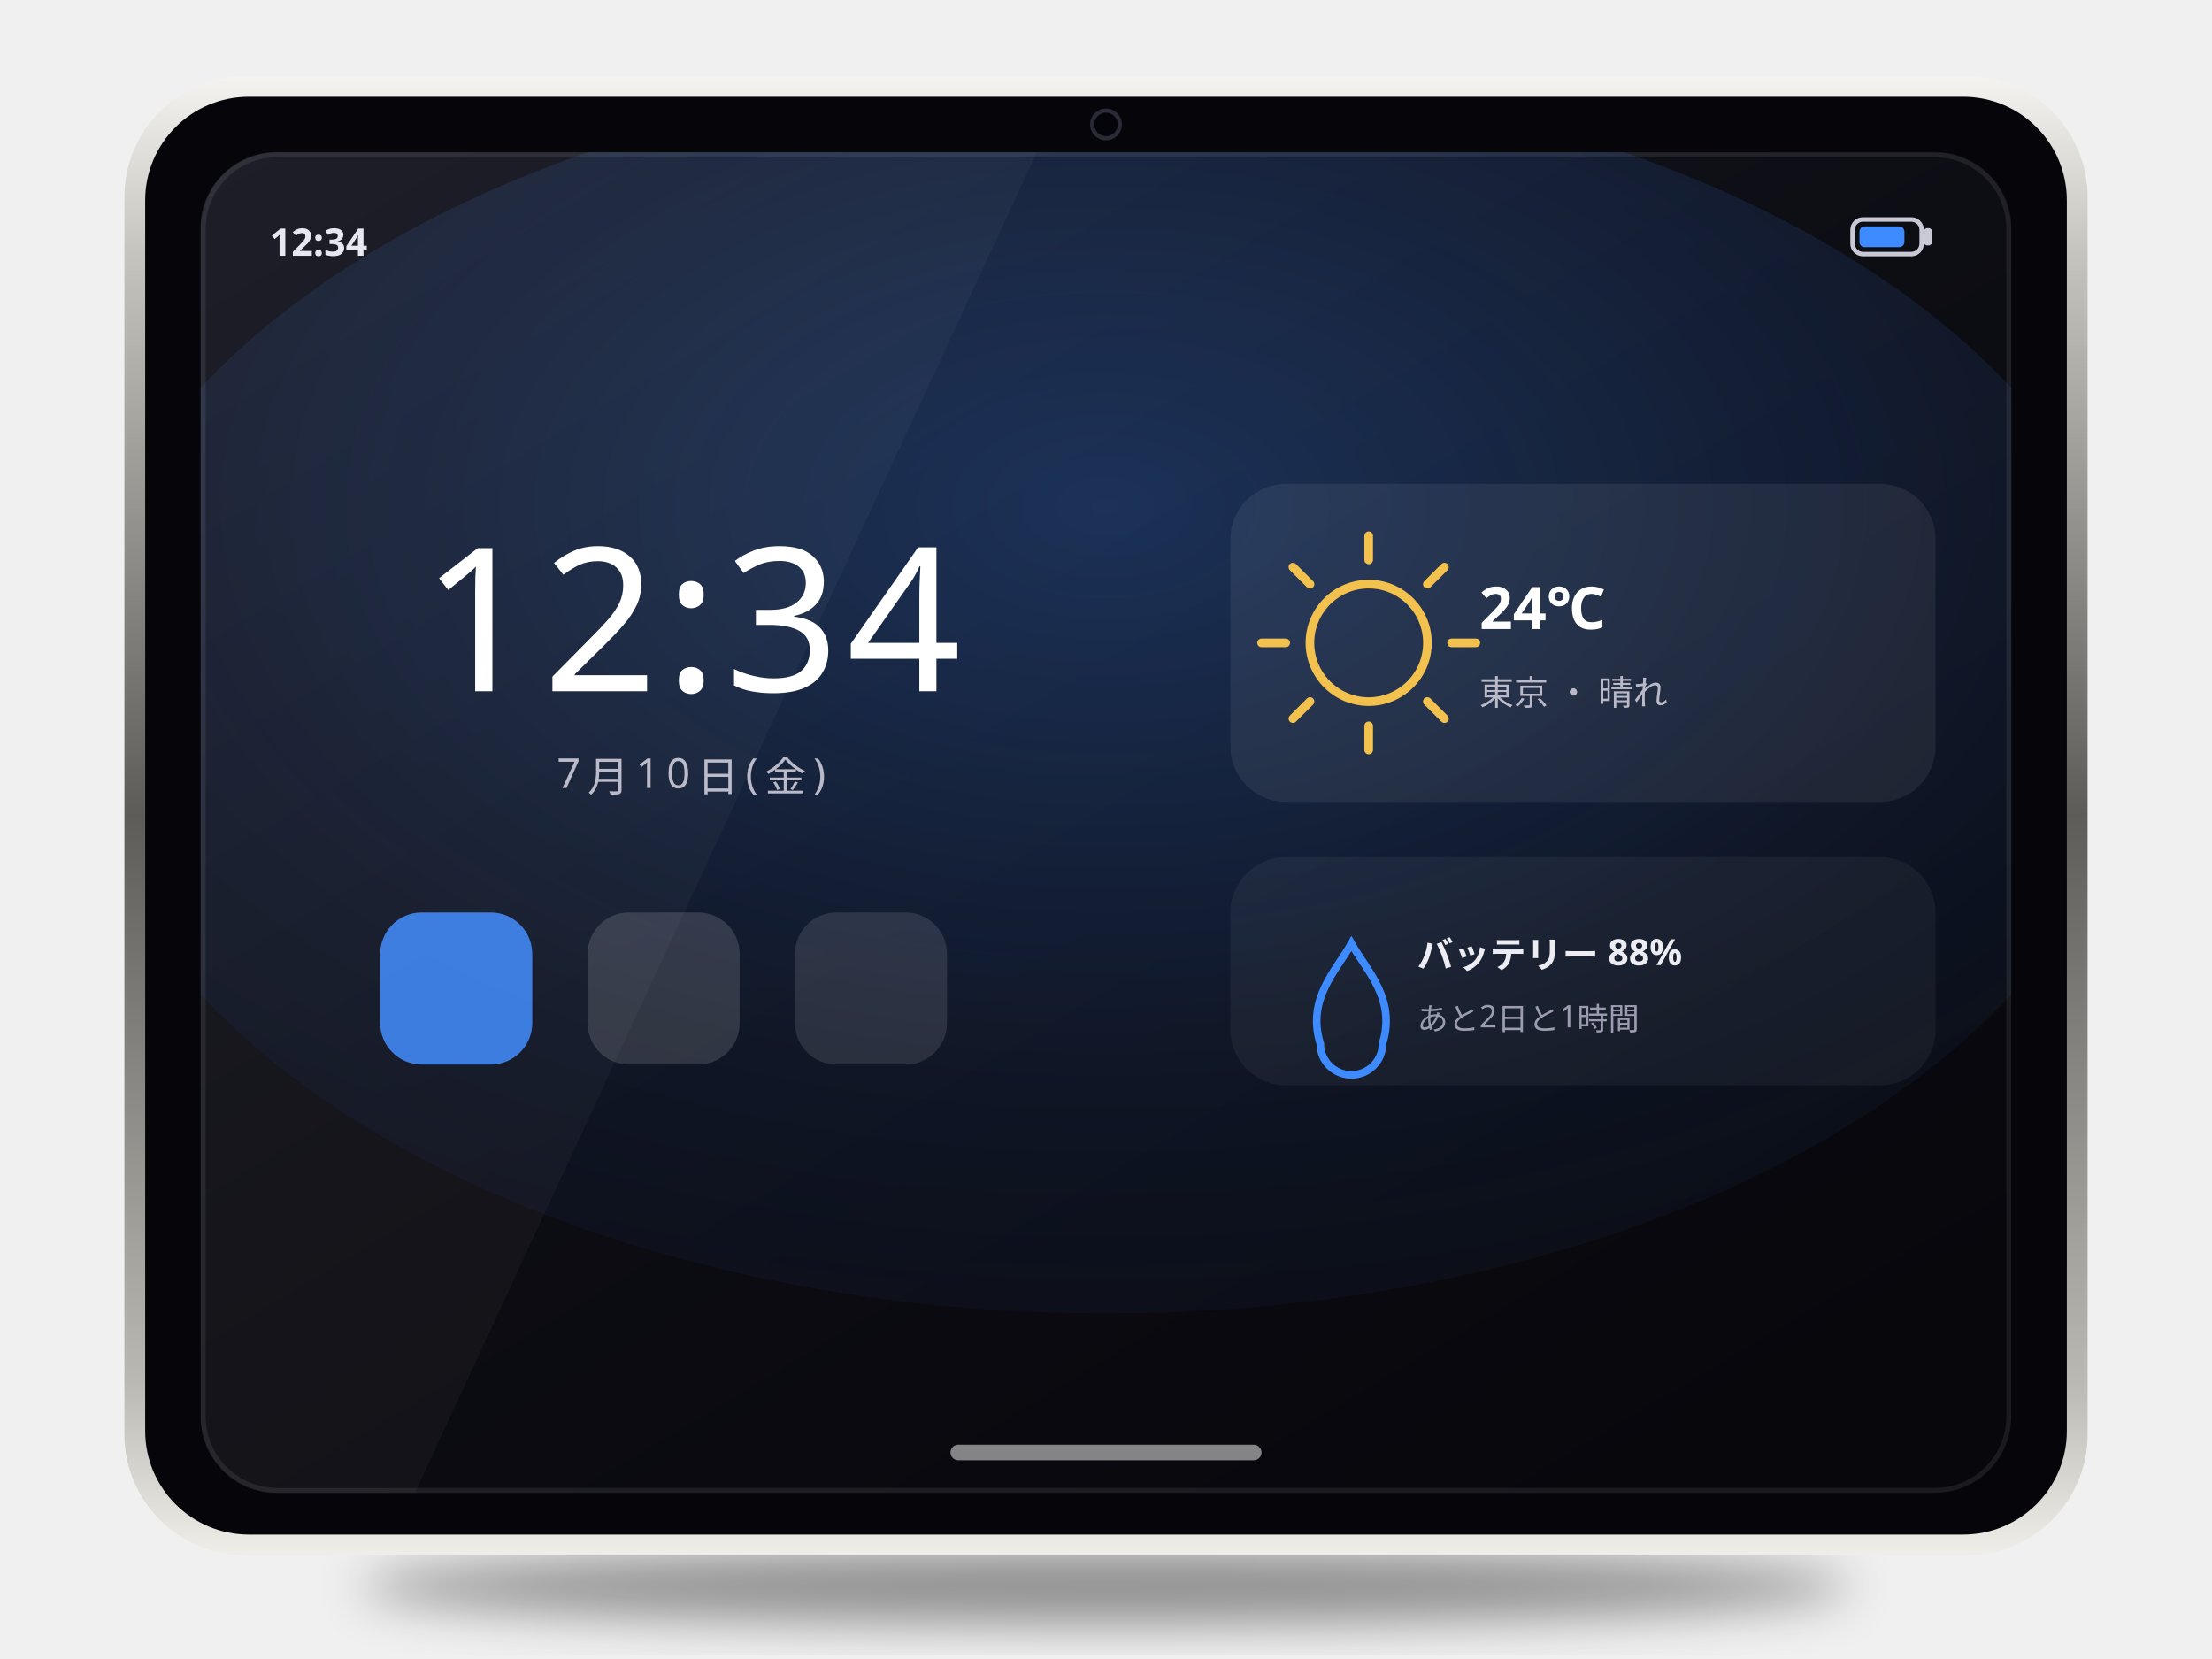
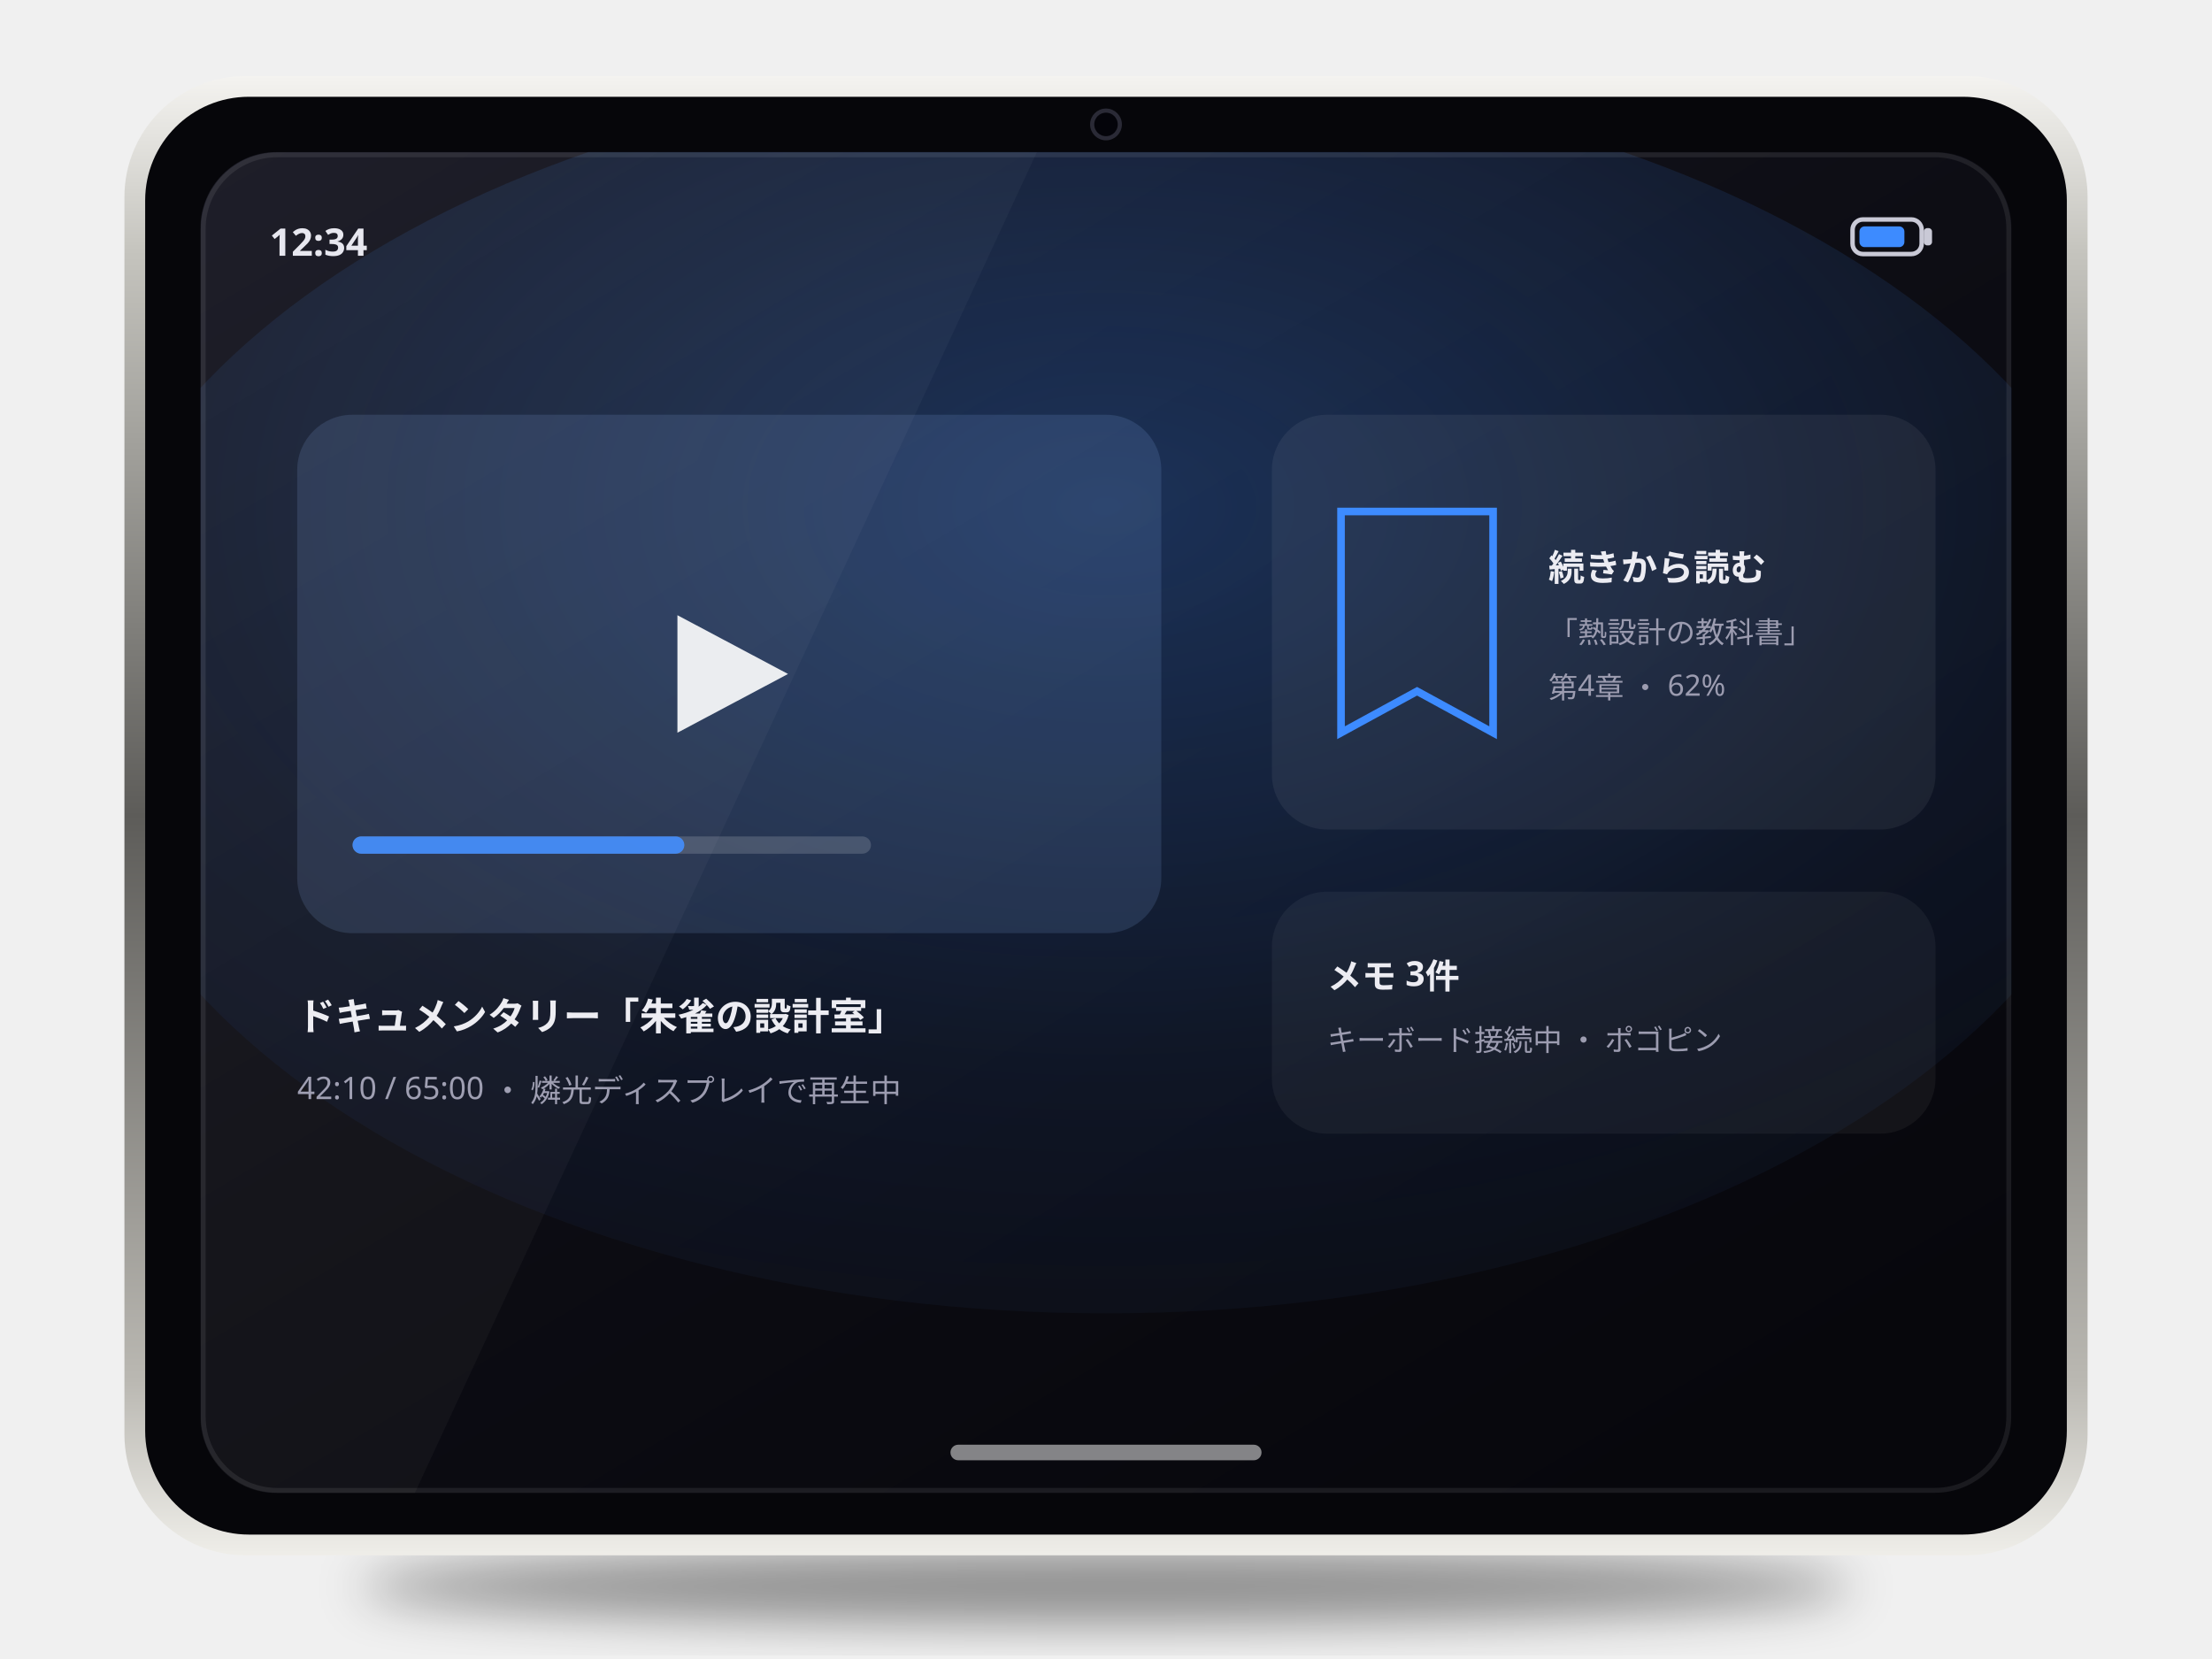
<svg xmlns="http://www.w3.org/2000/svg" viewBox="0 0 640 480" role="img" aria-label="TSUBAME Pad 正面">
  <defs>
    <linearGradient id="frameftpad" x1="0" y1="0" x2="0" y2="1">
      <stop offset="0" stop-color="#f5f4f1" />
      <stop offset="0.12" stop-color="#c5c4be" />
      <stop offset="0.5" stop-color="#5d5c59" />
      <stop offset="0.88" stop-color="#bab8b2" />
      <stop offset="1" stop-color="#f0efea" />
    </linearGradient>
    <linearGradient id="scrftpad" x1="0" y1="0" x2="0.8" y2="1">
      <stop offset="0" stop-color="#171722" />
      <stop offset="0.5" stop-color="#0d0d14" />
      <stop offset="1" stop-color="#07070c" />
    </linearGradient>
    <radialGradient id="flareftpad" cx="0.5" cy="0.35" r="0.85">
      <stop offset="0" stop-color="#3d8bff" stop-opacity="0.28" />
      <stop offset="0.55" stop-color="#3d8bff" stop-opacity="0.08" />
      <stop offset="1" stop-color="#3d8bff" stop-opacity="0" />
    </radialGradient>
    <filter id="softftpad" x="-40%" y="-40%" width="180%" height="180%">
      <feGaussianBlur stdDeviation="7" />
    </filter>
    <clipPath id="clipftpad">
      <rect x="58" y="44" width="524" height="388" rx="22" />
    </clipPath>
  </defs>
  <ellipse cx="320" cy="459" rx="216" ry="11" fill="#000000" opacity="0.4" filter="url(#softftpad)" />
  <rect x="36" y="22" width="568" height="428" rx="35" fill="url(#frameftpad)" />
  <rect x="42" y="28" width="556" height="416" rx="30" fill="#06060a" />
  <rect x="58" y="44" width="524" height="388" rx="22" fill="url(#scrftpad)" />
  <g clip-path="url(#clipftpad)">
    <ellipse cx="320" cy="200" rx="300" ry="180" fill="url(#flareftpad)" />
-     <text x="200" y="200" font-family="'Noto Sans JP',sans-serif" font-size="58" font-weight="300" fill="#ffffff" text-anchor="middle" letter-spacing="2">12:34</text>
-     <text x="200" y="228" font-family="'Noto Sans JP',sans-serif" font-size="12" fill="#b9b9c8" text-anchor="middle" letter-spacing="2">7月10日(金)</text>
-     <rect x="356" y="140" width="204" height="92" rx="16" fill="#ffffff" opacity="0.07" />
-     <circle cx="396" cy="186" r="17" fill="none" stroke="#f2c14e" stroke-width="2.5" />
-     <path d="M396 162 v-7" stroke="#f2c14e" stroke-width="2.5" stroke-linecap="round" transform="rotate(0 396 186)" />
-     <path d="M396 162 v-7" stroke="#f2c14e" stroke-width="2.5" stroke-linecap="round" transform="rotate(45 396 186)" />
-     <path d="M396 162 v-7" stroke="#f2c14e" stroke-width="2.5" stroke-linecap="round" transform="rotate(90 396 186)" />
-     <path d="M396 162 v-7" stroke="#f2c14e" stroke-width="2.5" stroke-linecap="round" transform="rotate(135 396 186)" />
-     <path d="M396 162 v-7" stroke="#f2c14e" stroke-width="2.5" stroke-linecap="round" transform="rotate(180 396 186)" />
-     <path d="M396 162 v-7" stroke="#f2c14e" stroke-width="2.5" stroke-linecap="round" transform="rotate(225 396 186)" />
-     <path d="M396 162 v-7" stroke="#f2c14e" stroke-width="2.5" stroke-linecap="round" transform="rotate(270 396 186)" />
-     <path d="M396 162 v-7" stroke="#f2c14e" stroke-width="2.5" stroke-linecap="round" transform="rotate(315 396 186)" />
-     <text x="428" y="182" font-family="'Noto Sans JP',sans-serif" font-size="17" font-weight="800" fill="#ffffff">24℃</text>
-     <text x="428" y="204" font-family="'Noto Sans JP',sans-serif" font-size="10" fill="#b9b9c8">東京 ・ 晴れ</text>
-     <rect x="356" y="248" width="204" height="66" rx="16" fill="#ffffff" opacity="0.05" />
-     <path d="M382 302 c-4 -13 4.5 -21 9 -29 c4.5 8 13 16 9 29 a9 9 0 0 1 -18 0z" fill="none" stroke="#3d8bff" stroke-width="2.2" />
-     <text x="410" y="280" font-family="'Noto Sans JP',sans-serif" font-size="10.5" font-weight="700" fill="#ececf2">バッテリー 88%</text>
-     <text x="410" y="298" font-family="'Noto Sans JP',sans-serif" font-size="9" fill="#9c9cb0">あと2日と1時間</text>
-     <rect x="110" y="264" width="44" height="44" rx="12" fill="#3d8bff" opacity="0.85" />
-     <rect x="170" y="264" width="44" height="44" rx="12" fill="#ffffff" opacity="0.14" />
-     <rect x="230" y="264" width="44" height="44" rx="12" fill="#ffffff" opacity="0.11" />
+     <rect x="86" y="120" width="250" height="150" rx="16" fill="#ffffff" opacity="0.07" />
+     <rect x="86" y="120" width="250" height="150" rx="16" fill="#3d8bff" opacity="0.08" />
+     <path d="M196 178 l32 17 -32 17z" fill="#ffffff" opacity="0.9" />
+     <rect x="102" y="242" width="150" height="5" rx="2.5" fill="#ffffff" opacity="0.16" />
+     <rect x="102" y="242" width="96" height="5" rx="2.5" fill="#3d8bff" opacity="0.9" />
+     <text x="86" y="298" font-family="'Noto Sans JP',sans-serif" font-size="11" font-weight="700" fill="#ececf2">ドキュメンタリー「朱雀の設計室」</text>
+     <text x="86" y="318" font-family="'Noto Sans JP',sans-serif" font-size="9" fill="#9c9cb0">42:10 / 65:00 ・ 燐光ディスプレイで再生中</text>
+     <rect x="368" y="120" width="192" height="120" rx="16" fill="#ffffff" opacity="0.06" />
+     <path d="M388 148 h44 v64 l-22 -12 -22 12 z" fill="none" stroke="#3d8bff" stroke-width="2.2" />
+     <text x="448" y="168" font-family="'Noto Sans JP',sans-serif" font-size="10.5" font-weight="700" fill="#ececf2">続きから読む</text>
+     <text x="448" y="186" font-family="'Noto Sans JP',sans-serif" font-size="8.5" fill="#9c9cb0">「熱設計の教科書」</text>
+     <text x="448" y="202" font-family="'Noto Sans JP',sans-serif" font-size="8.5" fill="#9c9cb0">第4章 ・ 62%</text>
+     <rect x="368" y="258" width="192" height="70" rx="16" fill="#ffffff" opacity="0.05" />
+     <text x="384" y="286" font-family="'Noto Sans JP',sans-serif" font-size="10" font-weight="700" fill="#ececf2">メモ 3件</text>
+     <text x="384" y="304" font-family="'Noto Sans JP',sans-serif" font-size="8.5" fill="#9c9cb0">キーボード接続中 ・ ポゴピン</text>
    <text x="78" y="74" font-family="'Noto Sans JP',sans-serif" font-size="11" font-weight="700" fill="#e6e6ee">12:34</text>
    <rect x="536" y="63.5" width="20" height="10" rx="3" fill="none" stroke="#c9c9d6" stroke-width="1.3" />
    <rect x="538" y="65.5" width="13" height="6" rx="1.5" fill="#3d8bff" />
    <rect x="556.6" y="66" width="2.4" height="5" rx="1" fill="#c9c9d6" />
    <rect x="275" y="418" width="90" height="4.5" rx="2.25" fill="#ffffff" opacity="0.5" />
    <path d="M58 44 L300 44 L120 432 L58 432 Z" fill="#ffffff" opacity="0.035" />
  </g>
  <rect x="58.8" y="44.8" width="522.4" height="386.4" rx="21.4" fill="none" stroke="#ffffff" stroke-opacity="0.08" stroke-width="1.4" />
  <circle cx="320" cy="36" r="4" fill="#04040a" stroke="#2a2a36" stroke-width="1.2" />
</svg>
